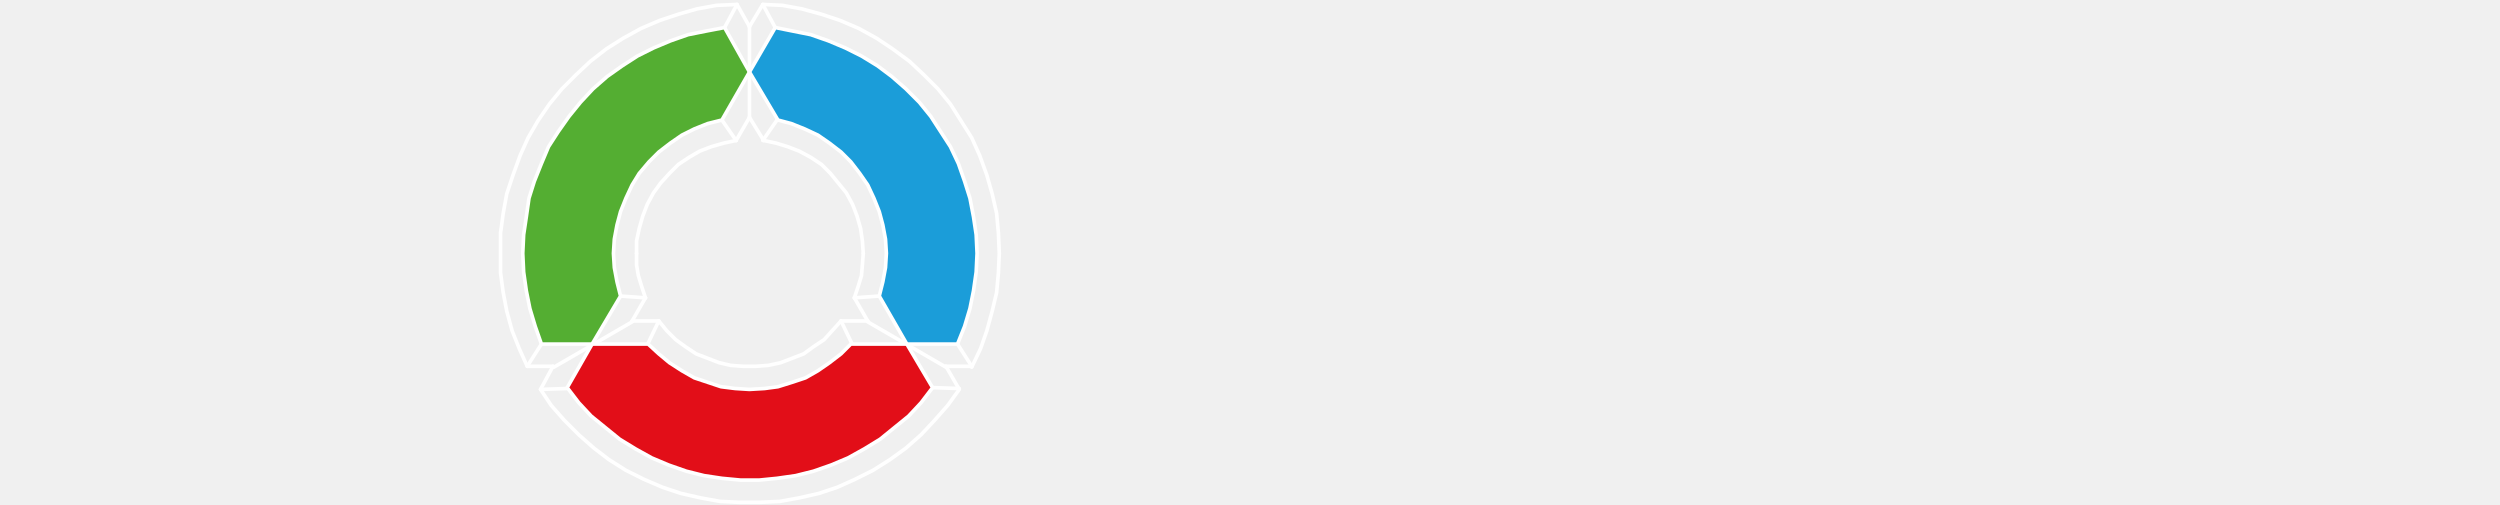
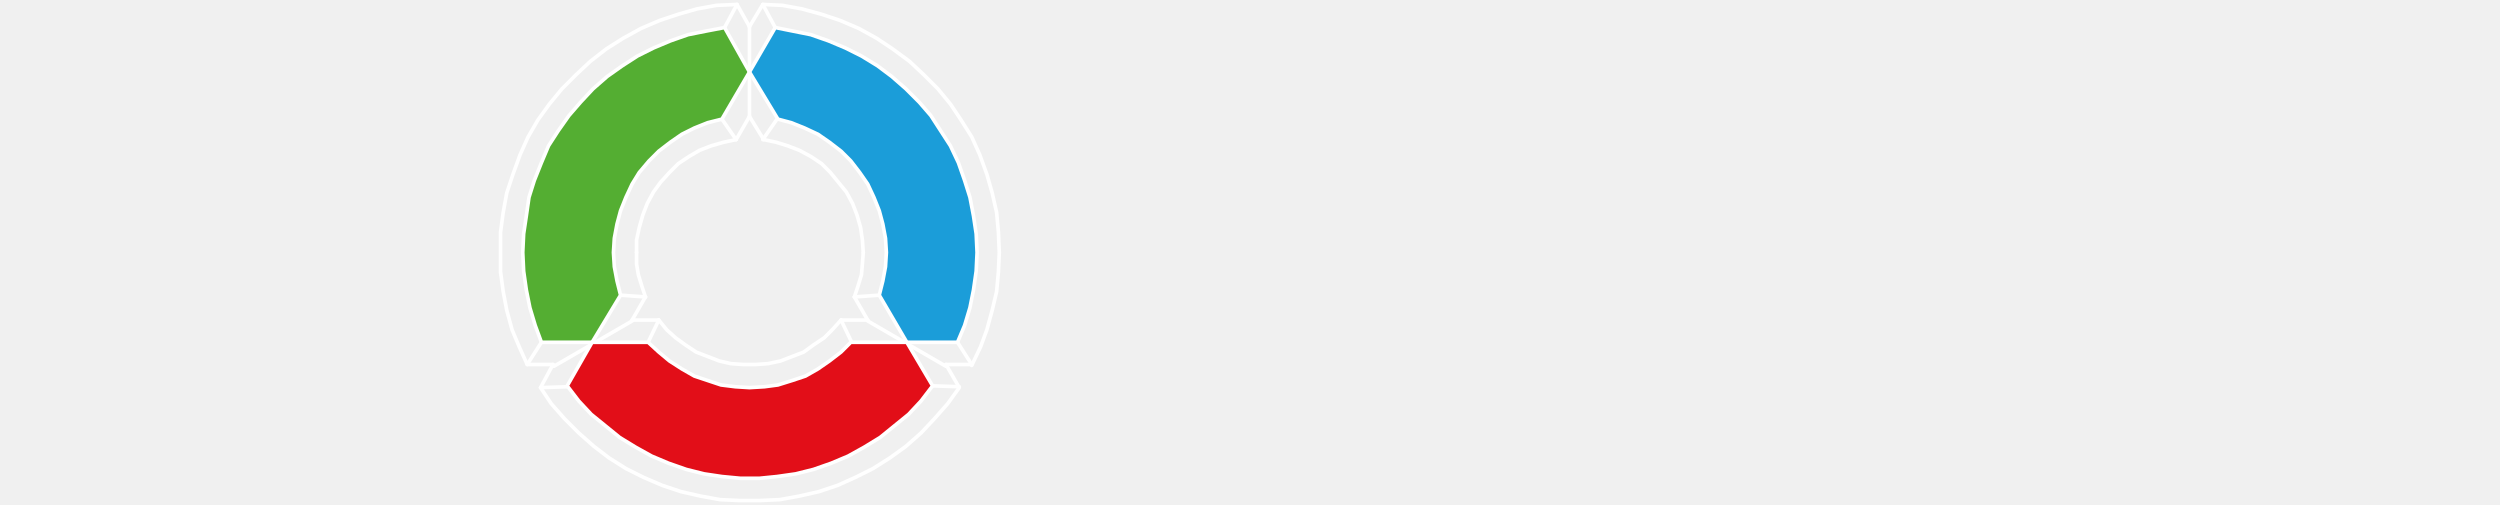
<svg xmlns="http://www.w3.org/2000/svg" version="1.1" id="Livello_1" x="0px" y="0px" viewBox="0 0 281.2 56.8" style="enable-background:new 0 0 281.2 56.8;" xml:space="preserve">
  <style type="text/css">
	.st0{fill:none;stroke:#FFFFFF;stroke-width:0.41;stroke-linecap:round;stroke-linejoin:round;}
	.st1{fill:#E20E18;}
	.st2{fill:#1B9DD9;}
	.st3{fill:#54AE32;}
- 	.st4{fill:none;}
</style>
  <g>
    <g id="Livello_1-2">
-       <polyline class="st0" points="62.2,41.2 60.8,43.8 62,45.6 63.5,47.3 65.1,48.9 66.8,50.4 68.5,51.7 70.4,52.9 72.4,53.9     74.5,54.8 76.6,55.5 78.8,56 81,56.4 83.2,56.5 85.4,56.5 87.7,56.4 89.9,56 92.1,55.5 94.2,54.8 96.2,53.9 98.2,52.9 100.1,51.7     101.9,50.4 103.6,48.9 105.1,47.3 106.6,45.6 107.9,43.8 106.4,41.2   " />
-       <line class="st0" x1="97.6" y1="36.1" x2="94.6" y2="36.1" />
-       <polyline class="st0" points="74.1,36.1 75,37.2 76,38.2 77.1,39 78.3,39.8 79.6,40.3 80.9,40.8 82.2,41.1 83.6,41.2 85,41.2     86.4,41.1 87.8,40.8 89.1,40.3 90.4,39.8 91.5,39 92.7,38.2 93.6,37.2 94.6,36.1   " />
-       <line class="st0" x1="74.1" y1="36.1" x2="71.1" y2="36.1" />
-       <line class="st0" x1="106.4" y1="41.2" x2="109.3" y2="41.2" />
-       <polyline class="st0" points="109.3,41.3 110.3,39.2 111,37.2 111.6,35 112.1,32.9 112.3,30.7 112.4,28.5 112.3,26.2 112.1,24     111.6,21.8 111,19.7 110.2,17.5 109.3,15.5 108.1,13.6 106.9,11.7 105.5,10 103.9,8.4 102.3,6.9 100.4,5.5 98.6,4.3 96.6,3.2     94.5,2.3 92.4,1.6 90.2,1 88,0.6 85.8,0.5 84.3,3   " />
-       <line class="st0" x1="84.3" y1="13.2" x2="85.9" y2="15.8" />
-       <polyline class="st0" points="97.1,28.5 97,27.1 96.8,25.7 96.4,24.3 95.9,23 95.2,21.7 94.3,20.6 93.4,19.5 92.4,18.5 91.2,17.7     89.9,17 88.6,16.5 87.3,16.1 85.9,15.8   " />
-       <polyline class="st0" points="96.1,33.5 96.5,32.3 96.9,31 97,29.8 97.1,28.5   " />
-       <line class="st0" x1="96.1" y1="33.5" x2="97.6" y2="36.1" />
-       <line class="st0" x1="71.1" y1="36.1" x2="72.6" y2="33.5" />
-       <polyline class="st0" points="71.6,28.5 71.6,29.8 71.8,31 72.2,32.3 72.6,33.5   " />
-       <polyline class="st0" points="82.8,15.8 81.4,16.1 80,16.5 78.7,17 77.5,17.7 76.3,18.5 75.3,19.5 74.3,20.6 73.5,21.7 72.8,23     72.3,24.3 71.9,25.7 71.6,27.1 71.6,28.5   " />
-       <line class="st0" x1="82.8" y1="15.8" x2="84.3" y2="13.2" />
-       <polyline class="st0" points="84.3,3 82.9,0.5 80.6,0.6 78.4,1 76.3,1.6 74.2,2.3 72.1,3.2 70.1,4.3 68.2,5.5 66.4,6.9 64.8,8.4     63.2,10 61.8,11.7 60.5,13.6 59.4,15.5 58.5,17.5 57.7,19.7 57,21.8 56.6,24 56.3,26.2 56.3,28.5 56.3,30.7 56.6,32.9 57,35     57.6,37.2 58.4,39.2 59.3,41.2 62.2,41.2   " />
-       <path class="st0" d="M85.8,15.8l1.6-2.3 M82.8,15.8l-1.6-2.3 M85.8,0.5l1.4,2.6 M82.9,0.5l-1.4,2.6 M60.8,43.8l3-0.1 M60.9,38.7    l-1.6,2.5 M72.6,33.5l-2.8-0.2 M74.1,36.1l-1.2,2.5 M104.9,43.6l3,0.1 M94.6,36.1l1.2,2.5 M96.1,33.5l2.8-0.2 M109.3,41.2    l-1.6-2.5 M97.6,36.2l8.8,5.1 M71.1,36.2l-8.8,5.1 M84.3,3v10.2" />
-       <polygon class="st1" points="102,38.7 104.9,43.6 103.6,45.3 102.2,46.8 100.6,48.1 99,49.4 97.2,50.5 95.4,51.5 93.5,52.3     91.5,53 89.5,53.5 87.4,53.8 85.4,54 83.3,54 81.2,53.8 79.2,53.5 77.2,53 75.2,52.3 73.3,51.5 71.5,50.5 69.7,49.4 68.1,48.1     66.5,46.8 65.1,45.3 63.8,43.6 66.6,38.7 72.9,38.7 74.1,39.8 75.3,40.8 76.7,41.7 78.1,42.5 79.6,43 81.1,43.5 82.7,43.7     84.3,43.8 86,43.7 87.5,43.5 89.1,43 90.6,42.5 92,41.7 93.3,40.8 94.6,39.8 95.7,38.7   " />
-       <polygon class="st2" points="98.9,33.3 102,38.7 107.7,38.7 108.5,36.7 109.1,34.7 109.5,32.7 109.8,30.6 109.9,28.5 109.8,26.4     109.5,24.4 109.1,22.3 108.5,20.4 107.8,18.4 106.9,16.5 105.8,14.8 104.7,13.1 103.4,11.5 101.9,10 100.3,8.6 98.7,7.4 96.9,6.3     95.1,5.4 93.2,4.6 91.2,3.9 89.2,3.5 87.2,3.1 84.3,8.1 87.5,13.5 89,13.9 90.5,14.5 92,15.2 93.3,16.1 94.6,17.1 95.7,18.2     96.7,19.5 97.6,20.8 98.3,22.3 98.9,23.8 99.3,25.3 99.6,26.9 99.7,28.5 99.6,30.1 99.3,31.7   " />
-       <polygon class="st3" points="69.8,33.3 66.6,38.7 60.9,38.7 60.2,36.7 59.6,34.7 59.2,32.7 58.9,30.6 58.8,28.5 58.9,26.4     59.2,24.4 59.5,22.3 60.1,20.4 60.9,18.4 61.7,16.5 62.8,14.8 64,13.1 65.3,11.5 66.7,10 68.3,8.6 70,7.4 71.7,6.3 73.5,5.4     75.4,4.6 77.4,3.9 79.4,3.5 81.5,3.1 84.3,8.1 81.2,13.5 79.6,13.9 78.1,14.5 76.7,15.2 75.4,16.1 74.1,17.1 73,18.2 71.9,19.5     71.1,20.8 70.4,22.3 69.8,23.8 69.4,25.3 69.1,26.9 69,28.5 69.1,30.1 69.4,31.7   " />
-       <polyline class="st0" points="102,38.7 104.9,43.6 103.6,45.3 102.2,46.8 100.6,48.1 99,49.4 97.2,50.5 95.4,51.5 93.5,52.3     91.5,53 89.5,53.5 87.4,53.8 85.4,54 83.3,54 81.2,53.8 79.2,53.5 77.2,53 75.2,52.3 73.3,51.5 71.5,50.5 69.7,49.4 68.1,48.1     66.5,46.8 65.1,45.3 63.8,43.6 66.6,38.7 72.9,38.7 74.1,39.8 75.3,40.8 76.7,41.7 78.1,42.5 79.6,43 81.1,43.5 82.7,43.7     84.3,43.8 86,43.7 87.5,43.5 89.1,43 90.6,42.5 92,41.7 93.3,40.8 94.6,39.8 95.7,38.7 102,38.7   " />
-       <polyline class="st0" points="98.9,33.3 102,38.7 107.7,38.7 108.5,36.7 109.1,34.7 109.5,32.7 109.8,30.6 109.9,28.5 109.8,26.4     109.5,24.4 109.1,22.3 108.5,20.4 107.8,18.4 106.9,16.5 105.8,14.8 104.7,13.1 103.4,11.5 101.9,10 100.3,8.6 98.7,7.4 96.9,6.3     95.1,5.4 93.2,4.6 91.2,3.9 89.2,3.5 87.2,3.1 84.3,8.1 87.5,13.5 89,13.9 90.5,14.5 92,15.2 93.3,16.1 94.6,17.1 95.7,18.2     96.7,19.5 97.6,20.8 98.3,22.3 98.9,23.8 99.3,25.3 99.6,26.9 99.7,28.5 99.6,30.1 99.3,31.7 98.9,33.3   " />
-       <polyline class="st0" points="69.8,33.3 66.6,38.7 60.9,38.7 60.2,36.7 59.6,34.7 59.2,32.7 58.9,30.6 58.8,28.5 58.9,26.4     59.2,24.4 59.5,22.3 60.1,20.4 60.9,18.4 61.7,16.5 62.8,14.8 64,13.1 65.3,11.5 66.7,10 68.3,8.6 70,7.4 71.7,6.3 73.5,5.4     75.4,4.6 77.4,3.9 79.4,3.5 81.5,3.1 84.3,8.1 81.2,13.5 79.6,13.9 78.1,14.5 76.7,15.2 75.4,16.1 74.1,17.1 73,18.2 71.9,19.5     71.1,20.8 70.4,22.3 69.8,23.8 69.4,25.3 69.1,26.9 69,28.5 69.1,30.1 69.4,31.7 69.8,33.3   " />
+       <polyline class="st0" points="62.2,41 60.8,43.6 62,45.4 63.5,47.1 65.1,48.7 66.8,50.2 68.5,51.5 70.4,52.7 72.4,53.7 74.5,54.6     76.6,55.3 78.8,55.8 81,56.2 83.2,56.3 85.4,56.3 87.7,56.2 89.9,55.8 92.1,55.3 94.2,54.6 96.2,53.7 98.2,52.7 100.1,51.5     101.9,50.2 103.6,48.7 105.1,47.1 106.6,45.4 107.9,43.6 106.4,41   " />
+       <line class="st0" x1="97.6" y1="36" x2="94.6" y2="36" />
+       <polyline class="st0" points="74.1,36 75,37.1 76,38 77.1,38.8 78.3,39.6 79.6,40.1 80.9,40.6 82.2,40.9 83.6,41 85,41 86.4,40.9     87.8,40.6 89.1,40.1 90.4,39.6 91.5,38.8 92.7,38 93.6,37.1 94.6,36   " />
+       <line class="st0" x1="74.1" y1="36" x2="71.1" y2="36" />
+       <line class="st0" x1="106.4" y1="41" x2="109.3" y2="41" />
+       <polyline class="st0" points="109.3,41.1 110.3,39 111,37.1 111.6,34.9 112.1,32.8 112.3,30.6 112.4,28.4 112.3,26.1 112.1,23.9     111.6,21.7 111,19.6 110.2,17.4 109.3,15.4 108.1,13.5 106.9,11.7 105.5,10 103.9,8.4 102.3,6.9 100.4,5.5 98.6,4.3 96.6,3.2     94.5,2.3 92.4,1.6 90.2,1 88,0.6 85.8,0.5 84.3,3   " />
+       <line class="st0" x1="84.3" y1="13.1" x2="85.9" y2="15.7" />
+       <polyline class="st0" points="97.1,28.4 97,27 96.8,25.6 96.4,24.2 95.9,22.9 95.2,21.6 94.3,20.5 93.4,19.4 92.4,18.4 91.2,17.6     89.9,16.9 88.6,16.4 87.3,16 85.9,15.7   " />
+       <polyline class="st0" points="96.1,33.4 96.5,32.2 96.9,30.9 97,29.7 97.1,28.4   " />
+       <line class="st0" x1="96.1" y1="33.4" x2="97.6" y2="36" />
+       <line class="st0" x1="71.1" y1="36" x2="72.6" y2="33.4" />
+       <polyline class="st0" points="71.6,28.4 71.6,29.7 71.8,30.9 72.2,32.2 72.6,33.4   " />
+       <polyline class="st0" points="82.8,15.7 81.4,16 80,16.4 78.7,16.9 77.5,17.6 76.3,18.4 75.3,19.4 74.3,20.5 73.5,21.6 72.8,22.9     72.3,24.2 71.9,25.6 71.6,27 71.6,28.4   " />
+       <line class="st0" x1="82.8" y1="15.7" x2="84.3" y2="13.1" />
+       <polyline class="st0" points="84.3,3 82.9,0.5 80.6,0.6 78.4,1 76.3,1.6 74.2,2.3 72.1,3.2 70.1,4.3 68.2,5.5 66.4,6.9 64.8,8.4     63.2,10 61.8,11.7 60.5,13.5 59.4,15.4 58.5,17.4 57.7,19.6 57,21.7 56.6,23.9 56.3,26.1 56.3,28.4 56.3,30.6 56.6,32.8 57,34.9     57.6,37.1 58.4,39 59.3,41 62.2,41   " />
+       <path class="st0" d="M85.8,15.7l1.6-2.3 M82.8,15.7l-1.6-2.3 M85.8,0.5l1.4,2.6 M82.9,0.5l-1.4,2.6 M60.8,43.6l3-0.1 M60.9,38.5    L59.3,41 M72.6,33.4l-2.8-0.2 M74.1,36l-1.2,2.5 M104.9,43.4l3,0.1 M94.6,36l1.2,2.5 M96.1,33.4l2.8-0.2 M109.3,41l-1.6-2.5     M97.6,36.1l8.8,5.1 M71.1,36.1l-8.8,5.1 M84.3,3v10.2" />
+       <polygon class="st1" points="102,38.5 104.9,43.4 103.6,45.1 102.2,46.6 100.6,47.9 99,49.2 97.2,50.3 95.4,51.3 93.5,52.1     91.5,52.8 89.5,53.3 87.4,53.6 85.4,53.8 83.3,53.8 81.2,53.6 79.2,53.3 77.2,52.8 75.2,52.1 73.3,51.3 71.5,50.3 69.7,49.2     68.1,47.9 66.5,46.6 65.1,45.1 63.8,43.4 66.6,38.5 72.9,38.5 74.1,39.6 75.3,40.6 76.7,41.5 78.1,42.3 79.6,42.8 81.1,43.3     82.7,43.5 84.3,43.6 86,43.5 87.5,43.3 89.1,42.8 90.6,42.3 92,41.5 93.3,40.6 94.6,39.6 95.7,38.5   " />
+       <polygon class="st2" points="98.9,33.2 102,38.5 107.7,38.5 108.5,36.6 109.1,34.6 109.5,32.6 109.8,30.5 109.9,28.4 109.8,26.3     109.5,24.3 109.1,22.2 108.5,20.3 107.8,18.3 106.9,16.4 105.8,14.7 104.7,13 103.4,11.5 101.9,10 100.3,8.6 98.7,7.4 96.9,6.3     95.1,5.4 93.2,4.6 91.2,3.9 89.2,3.5 87.2,3.1 84.3,8.1 87.5,13.4 89,13.8 90.5,14.4 92,15.1 93.3,16 94.6,17 95.7,18.1     96.7,19.4 97.6,20.7 98.3,22.2 98.9,23.7 99.3,25.2 99.6,26.8 99.7,28.4 99.6,30 99.3,31.6   " />
+       <polygon class="st3" points="69.8,33.2 66.6,38.5 60.9,38.5 60.2,36.6 59.6,34.6 59.2,32.6 58.9,30.5 58.8,28.4 58.9,26.3     59.2,24.3 59.5,22.2 60.1,20.3 60.9,18.3 61.7,16.4 62.8,14.7 64,13 65.3,11.5 66.7,10 68.3,8.6 70,7.4 71.7,6.3 73.5,5.4     75.4,4.6 77.4,3.9 79.4,3.5 81.5,3.1 84.3,8.1 81.2,13.4 79.6,13.8 78.1,14.4 76.7,15.1 75.4,16 74.1,17 73,18.1 71.9,19.4     71.1,20.7 70.4,22.2 69.8,23.7 69.4,25.2 69.1,26.8 69,28.4 69.1,30 69.4,31.6   " />
+       <polyline class="st0" points="102,38.5 104.9,43.4 103.6,45.1 102.2,46.6 100.6,47.9 99,49.2 97.2,50.3 95.4,51.3 93.5,52.1     91.5,52.8 89.5,53.3 87.4,53.6 85.4,53.8 83.3,53.8 81.2,53.6 79.2,53.3 77.2,52.8 75.2,52.1 73.3,51.3 71.5,50.3 69.7,49.2     68.1,47.9 66.5,46.6 65.1,45.1 63.8,43.4 66.6,38.5 72.9,38.5 74.1,39.6 75.3,40.6 76.7,41.5 78.1,42.3 79.6,42.8 81.1,43.3     82.7,43.5 84.3,43.6 86,43.5 87.5,43.3 89.1,42.8 90.6,42.3 92,41.5 93.3,40.6 94.6,39.6 95.7,38.5 102,38.5   " />
+       <polyline class="st0" points="98.9,33.2 102,38.5 107.7,38.5 108.5,36.6 109.1,34.6 109.5,32.6 109.8,30.5 109.9,28.4 109.8,26.3     109.5,24.3 109.1,22.2 108.5,20.3 107.8,18.3 106.9,16.4 105.8,14.7 104.7,13 103.4,11.5 101.9,10 100.3,8.6 98.7,7.4 96.9,6.3     95.1,5.4 93.2,4.6 91.2,3.9 89.2,3.5 87.2,3.1 84.3,8.1 87.5,13.4 89,13.8 90.5,14.4 92,15.1 93.3,16 94.6,17 95.7,18.1     96.7,19.4 97.6,20.7 98.3,22.2 98.9,23.7 99.3,25.2 99.6,26.8 99.7,28.4 99.6,30 99.3,31.6 98.9,33.2   " />
+       <polyline class="st0" points="69.8,33.2 66.6,38.5 60.9,38.5 60.2,36.6 59.6,34.6 59.2,32.6 58.9,30.5 58.8,28.4 58.9,26.3     59.2,24.3 59.5,22.2 60.1,20.3 60.9,18.3 61.7,16.4 62.8,14.7 64,13 65.3,11.5 66.7,10 68.3,8.6 70,7.4 71.7,6.3 73.5,5.4     75.4,4.6 77.4,3.9 79.4,3.5 81.5,3.1 84.3,8.1 81.2,13.4 79.6,13.8 78.1,14.4 76.7,15.1 75.4,16 74.1,17 73,18.1 71.9,19.4     71.1,20.7 70.4,22.2 69.8,23.7 69.4,25.2 69.1,26.8 69,28.4 69.1,30 69.4,31.6 69.8,33.2   " />
    </g>
  </g>
-   <rect x="115.6" y="5.9" class="st4" width="162.2" height="45.8" />
</svg>
